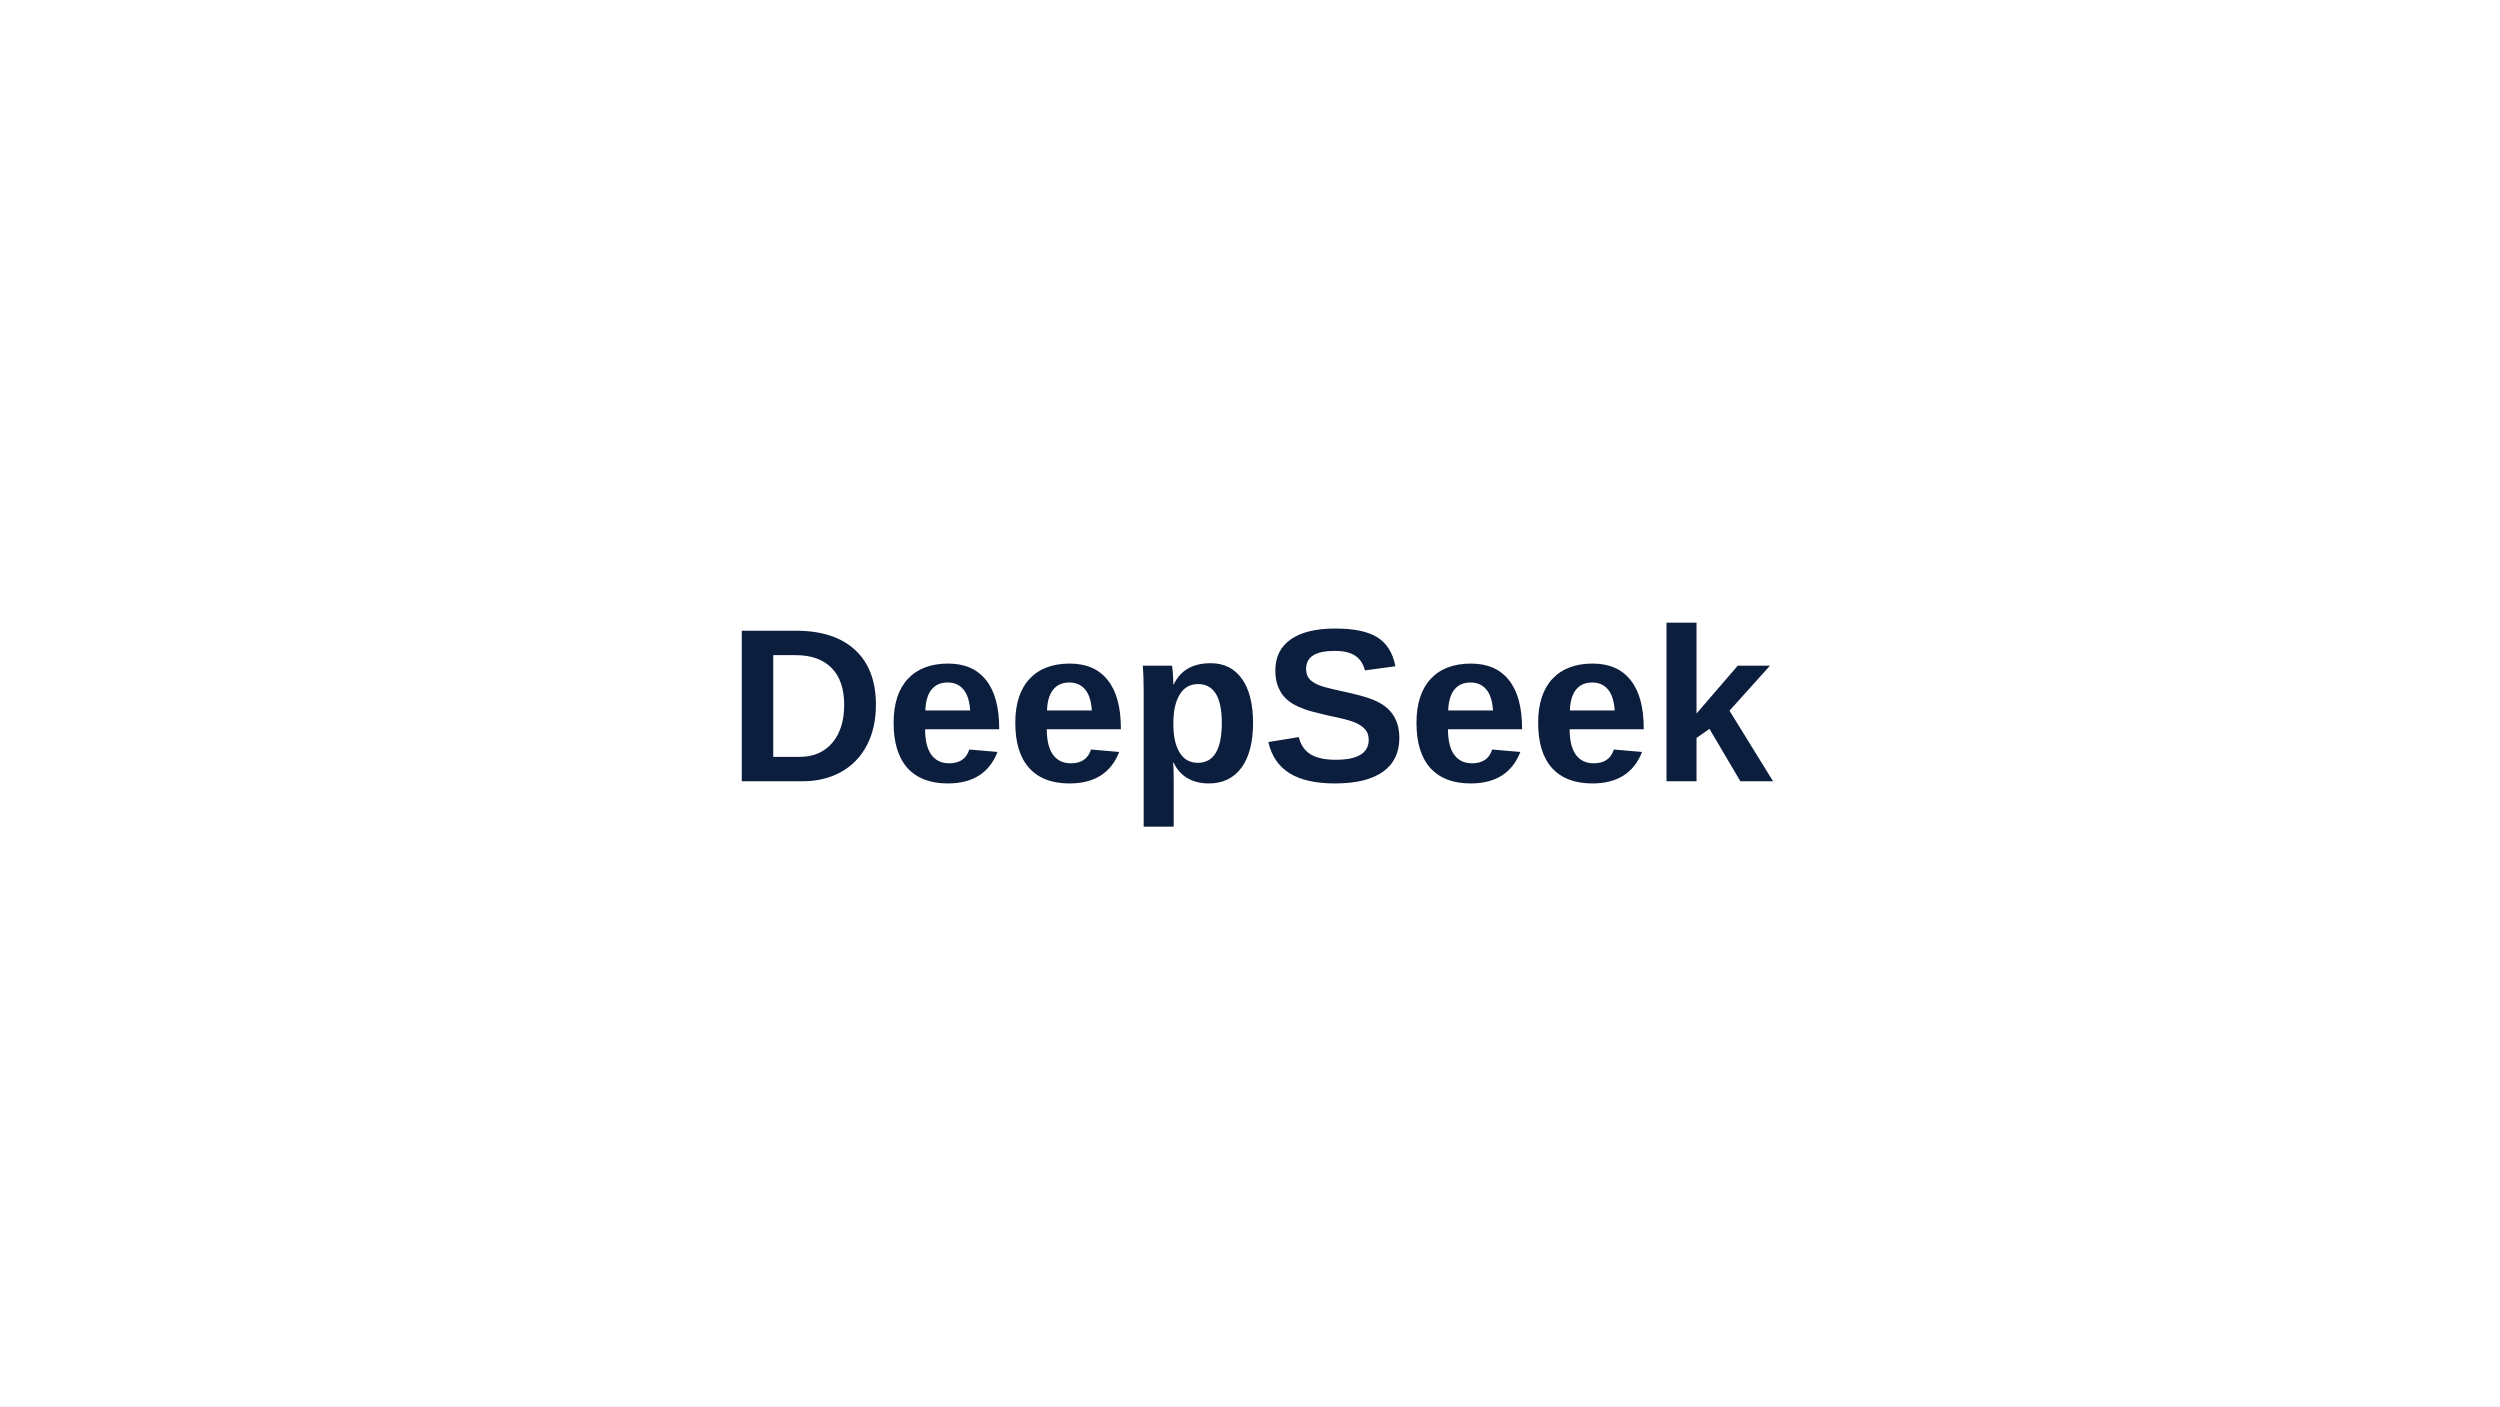
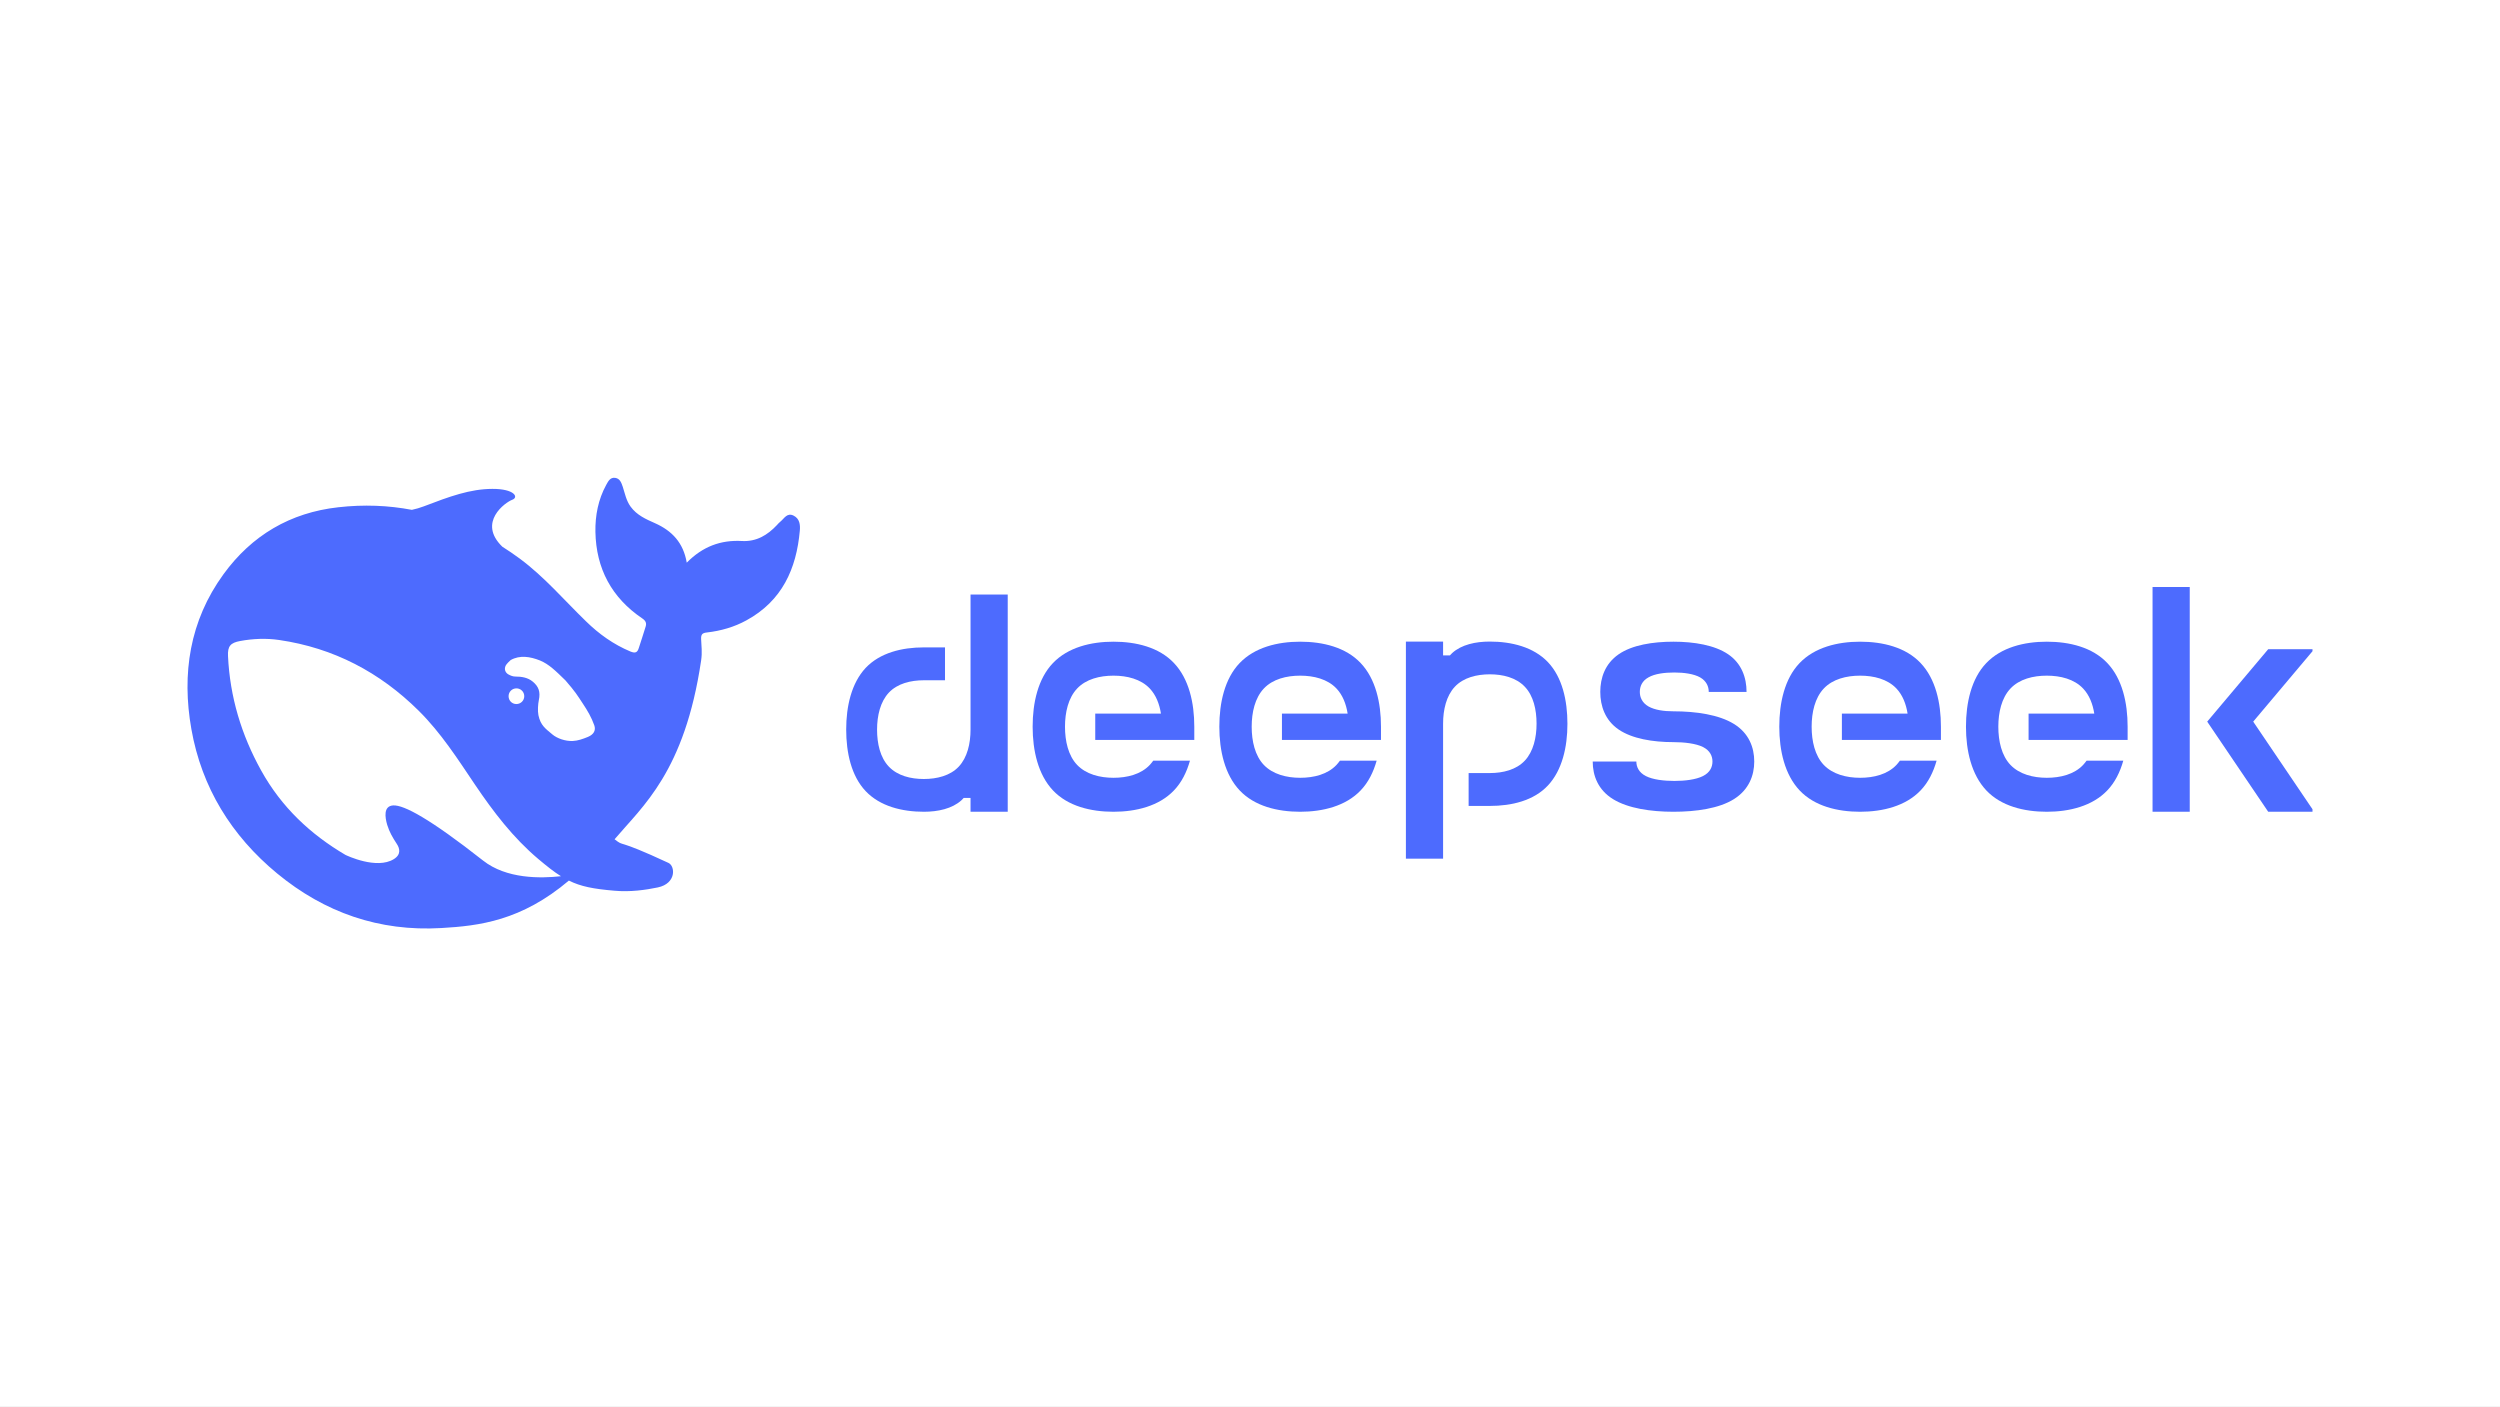
<svg xmlns="http://www.w3.org/2000/svg" width="320" height="180" viewBox="0 0 320 180" role="img" aria-labelledby="title">
  <rect width="320" height="180" fill="#ffffff" />
-   <text x="160" y="100" text-anchor="middle" fill="#0C1E3E" font-family="Arial, Helvetica, sans-serif" font-size="28" font-weight="700">DeepSeek</text>
+   <svg x="24" y="24" width="272" height="132" viewBox="0 0 195 41.359" preserveAspectRatio="xMidYMid meet">
+     <defs>
+       <clipPath id="clip30_2029">
+         <rect id="_图层_1" width="134.577" height="25.511" transform="translate(60.42249 10.02222)" fill="white" />
+       </clipPath>
+     </defs>
+     <g clip-path="url(#clip30_2029)">
+       <path id="path" d="M119.508 30.113L117.562 30.113L117.562 27.097L119.508 27.097C120.713 27.097 121.931 26.796 122.715 25.961C123.5 25.127 123.796 23.846 123.796 22.566C123.796 21.286 123.512 20.006 122.715 19.172C121.919 18.337 120.713 18.036 119.508 18.036C118.302 18.036 117.085 18.337 116.3 19.172C115.515 20.006 115.219 21.286 115.219 22.566L115.219 34.955L111.806 34.955L111.806 15.031L115.219 15.031L115.219 16.3L115.845 16.3C115.913 16.222 115.981 16.155 116.049 16.088C116.903 15.309 118.211 15.031 119.496 15.031C121.51 15.031 123.523 15.532 124.843 16.923C126.162 18.314 126.629 20.452 126.629 22.578C126.629 24.704 126.151 26.83 124.843 28.232C123.535 29.634 121.51 30.113 119.508 30.113Z" fill-rule="nonzero" fill="#4D6BFE" />
+       <path id="path" d="M67.566 15.565L69.512 15.565L69.512 18.582L67.566 18.582C66.361 18.582 65.143 18.882 64.359 19.717C63.574 20.552 63.278 21.832 63.278 23.112C63.278 24.392 63.562 25.672 64.359 26.507C65.155 27.342 66.361 27.642 67.566 27.642C68.772 27.642 69.99 27.342 70.774 26.507C71.559 25.672 71.855 24.392 71.855 23.112L71.855 10.712L75.268 10.712L75.268 30.648L71.855 30.648L71.855 29.379L71.229 29.379C71.161 29.456 71.093 29.523 71.025 29.59C70.171 30.369 68.863 30.648 67.578 30.648C65.564 30.648 63.551 30.147 62.231 28.755C60.912 27.364 60.445 25.227 60.445 23.101C60.445 20.975 60.923 18.849 62.231 17.447C63.551 16.055 65.564 15.565 67.566 15.565Z" fill-rule="nonzero" fill="#4D6BFE" />
+       <path id="path" d="M92.388 22.845L92.388 24.058L83.299 24.058L83.299 21.643L89.328 21.643C89.191 20.763 88.873 19.94 88.304 19.339C87.485 18.471 86.222 18.159 84.971 18.159C83.72 18.159 82.457 18.471 81.638 19.339C80.819 20.207 80.523 21.532 80.523 22.845C80.523 24.158 80.819 25.494 81.638 26.351C82.457 27.208 83.72 27.531 84.971 27.531C86.222 27.531 87.485 27.219 88.304 26.351C88.418 26.229 88.52 26.095 88.623 25.961L91.99 25.961C91.694 27.008 91.228 27.954 90.522 28.689C89.157 30.124 87.053 30.648 84.971 30.648C82.889 30.648 80.785 30.136 79.42 28.689C78.055 27.241 77.554 25.038 77.554 22.845C77.554 20.652 78.043 18.437 79.42 17.001C80.796 15.565 82.889 15.042 84.971 15.042C87.053 15.042 89.157 15.554 90.522 17.001C91.899 18.448 92.388 20.652 92.388 22.845Z" fill-rule="nonzero" fill="#4D6BFE" />
+       <path id="path" d="M109.52 22.845L109.52 24.058L100.431 24.058L100.431 21.643L106.46 21.643C106.323 20.763 106.005 19.94 105.436 19.339C104.617 18.471 103.354 18.159 102.103 18.159C100.852 18.159 99.589 18.471 98.77 19.339C97.951 20.207 97.655 21.532 97.655 22.845C97.655 24.158 97.951 25.494 98.77 26.351C99.589 27.208 100.852 27.531 102.103 27.531C103.354 27.531 104.617 27.219 105.436 26.351C105.55 26.229 105.652 26.095 105.754 25.961L109.122 25.961C108.826 27.008 108.359 27.954 107.654 28.689C106.289 30.124 104.185 30.648 102.103 30.648C100.021 30.648 97.917 30.136 96.552 28.689C95.186 27.241 94.686 25.038 94.686 22.845C94.686 20.652 95.175 18.437 96.552 17.001C97.928 15.565 100.021 15.042 102.103 15.042C104.185 15.042 106.289 15.554 107.654 17.001C109.031 18.448 109.52 20.652 109.52 22.845Z" fill-rule="nonzero" fill="#4D6BFE" />
+       <path id="path" d="M136.355 30.648C138.437 30.648 140.541 30.347 141.906 29.49C143.271 28.633 143.772 27.331 143.772 26.039C143.772 24.748 143.282 23.435 141.906 22.589C140.541 21.743 138.437 21.431 136.355 21.431C135.467 21.431 134.648 21.309 134.068 20.986C133.488 20.652 133.272 20.151 133.272 19.65C133.272 19.149 133.477 18.637 134.068 18.315C134.648 17.981 135.547 17.869 136.434 17.869C137.322 17.869 138.22 17.992 138.801 18.315C139.381 18.649 139.597 19.149 139.597 19.65L143.066 19.65C143.066 18.359 142.623 17.046 141.383 16.2C140.143 15.354 138.243 15.042 136.355 15.042C134.466 15.042 132.567 15.343 131.327 16.2C130.087 17.057 129.643 18.359 129.643 19.65C129.643 20.941 130.087 22.255 131.327 23.101C132.567 23.947 134.466 24.259 136.355 24.259C137.333 24.259 138.414 24.381 139.062 24.704C139.711 25.027 139.938 25.539 139.938 26.039C139.938 26.54 139.711 27.052 139.062 27.375C138.414 27.698 137.424 27.82 136.446 27.82C135.467 27.82 134.466 27.698 133.829 27.375C133.192 27.052 132.953 26.54 132.953 26.039L128.949 26.039C128.949 27.331 129.438 28.644 130.815 29.49C132.191 30.336 134.273 30.648 136.355 30.648Z" fill-rule="nonzero" fill="#4D6BFE" />
+       <path id="path" d="M160.903 22.845L160.903 24.058L151.814 24.058L151.814 21.643L157.843 21.643C157.707 20.763 157.388 19.94 156.82 19.339C156 18.471 154.738 18.159 153.486 18.159C152.235 18.159 150.972 18.471 150.153 19.339C149.334 20.207 149.039 21.532 149.039 22.845C149.039 24.158 149.334 25.494 150.153 26.351C150.972 27.208 152.235 27.531 153.486 27.531C154.738 27.531 156 27.219 156.82 26.351C156.933 26.229 157.036 26.095 157.138 25.961L160.505 25.961C160.209 27.008 159.743 27.954 159.038 28.689C157.673 30.124 155.568 30.648 153.486 30.648C151.405 30.648 149.3 30.136 147.935 28.689C146.57 27.241 146.07 25.038 146.07 22.845C146.07 20.652 146.559 18.437 147.935 17.001C149.312 15.565 151.405 15.042 153.486 15.042C155.568 15.042 157.673 15.554 159.038 17.001C160.414 18.448 160.903 20.652 160.903 22.845Z" fill-rule="nonzero" fill="#4D6BFE" />
+       <path id="path" d="M178.035 22.845L178.035 24.058L168.946 24.058L168.946 21.643L174.975 21.643C174.839 20.763 174.52 19.94 173.951 19.339C173.132 18.471 171.87 18.159 170.618 18.159C169.367 18.159 168.104 18.471 167.285 19.339C166.466 20.207 166.17 21.532 166.17 22.845C166.17 24.158 166.466 25.494 167.285 26.351C168.104 27.208 169.367 27.531 170.618 27.531C171.87 27.531 173.132 27.219 173.951 26.351C174.065 26.229 174.167 26.095 174.27 25.961L177.637 25.961C177.341 27.008 176.875 27.954 176.17 28.689C174.804 30.124 172.7 30.648 170.618 30.648C168.536 30.648 166.432 30.136 165.067 28.689C163.702 27.241 163.201 25.038 163.201 22.845C163.201 20.652 163.69 18.437 165.067 17.001C166.443 15.565 168.536 15.042 170.618 15.042C172.7 15.042 174.804 15.554 176.17 17.001C177.546 18.448 178.035 20.652 178.035 22.845Z" fill-rule="nonzero" fill="#4D6BFE" />
+       <rect id="rect" x="180.322" y="10.022" width="3.413" height="20.625" fill="#4D6BFE" />
+       <path id="polygon" d="M189.559 22.377L195.155 30.648L190.935 30.648L185.338 22.377L190.935 15.732L195.155 15.732L189.559 22.377Z" fill-rule="nonzero" fill="#4D6BFE" />
+     </g>
+     <path id="path" d="M55.613 3.471C55.017 3.179 54.761 3.735 54.413 4.018C54.294 4.109 54.193 4.227 54.092 4.337C53.222 5.266 52.206 5.876 50.878 5.803C48.936 5.694 47.278 6.305 45.813 7.79C45.501 5.958 44.466 4.865 42.891 4.164C42.067 3.799 41.233 3.435 40.656 2.642C40.253 2.077 40.143 1.448 39.942 0.829C39.813 0.455 39.685 0.073 39.255 0.009C38.788 -0.064 38.605 0.328 38.421 0.656C37.689 1.995 37.405 3.471 37.432 4.965C37.496 8.327 38.916 11.006 41.737 12.91C42.057 13.129 42.14 13.347 42.039 13.666C41.847 14.322 41.618 14.96 41.416 15.616C41.288 16.035 41.096 16.127 40.647 15.944C39.099 15.297 37.762 14.341 36.58 13.184C34.575 11.243 32.761 9.102 30.499 7.425C29.968 7.033 29.436 6.669 28.887 6.323C26.579 4.082 29.189 2.241 29.794 2.022C30.425 1.795 30.013 1.011 27.971 1.02C25.928 1.029 24.06 1.713 21.679 2.624C21.331 2.76 20.964 2.861 20.589 2.943C18.427 2.533 16.183 2.441 13.838 2.706C9.424 3.198 5.898 5.284 3.306 8.847C0.191 13.129 -0.541 17.994 0.356 23.069C1.3 28.417 4.029 32.845 8.224 36.308C12.575 39.897 17.584 41.656 23.3 41.319C26.771 41.118 30.636 40.654 34.996 36.964C36.095 37.51 37.249 37.729 39.163 37.893C40.638 38.029 42.057 37.82 43.157 37.592C44.878 37.228 44.759 35.633 44.137 35.342C39.09 32.991 40.198 33.948 39.191 33.173C41.755 30.139 45.62 26.987 47.132 16.773C47.251 15.962 47.15 15.452 47.132 14.796C47.122 14.395 47.214 14.241 47.672 14.195C48.936 14.049 50.163 13.703 51.29 13.083C54.56 11.298 55.878 8.364 56.19 4.847C56.236 4.309 56.181 3.753 55.613 3.471ZM27.119 35.123C22.228 31.278 19.856 30.012 18.876 30.066C17.96 30.121 18.125 31.169 18.326 31.852C18.537 32.526 18.812 32.991 19.196 33.583C19.462 33.975 19.645 34.558 18.931 34.996C17.355 35.971 14.617 34.667 14.489 34.604C11.301 32.727 8.636 30.248 6.758 26.859C4.945 23.597 3.892 20.099 3.718 16.363C3.672 15.461 3.938 15.142 4.835 14.979C6.017 14.76 7.235 14.714 8.416 14.887C13.408 15.616 17.658 17.848 21.221 21.384C23.254 23.397 24.793 25.802 26.377 28.153C28.062 30.649 29.876 33.028 32.184 34.977C32.999 35.661 33.649 36.18 34.272 36.563C32.395 36.772 29.262 36.818 27.119 35.123ZM29.464 20.044C29.464 19.643 29.784 19.325 30.187 19.325C30.279 19.325 30.361 19.343 30.435 19.37C30.535 19.407 30.627 19.461 30.7 19.543C30.828 19.671 30.902 19.853 30.902 20.044C30.902 20.445 30.581 20.764 30.178 20.764C29.775 20.764 29.464 20.445 29.464 20.044ZM36.745 23.78C36.278 23.971 35.811 24.135 35.362 24.153C34.666 24.19 33.906 23.907 33.494 23.561C32.853 23.023 32.395 22.723 32.202 21.784C32.12 21.384 32.166 20.764 32.239 20.409C32.404 19.643 32.221 19.151 31.68 18.705C31.241 18.34 30.682 18.24 30.068 18.24C29.839 18.24 29.629 18.14 29.473 18.058C29.216 17.93 29.006 17.612 29.207 17.22C29.271 17.092 29.583 16.782 29.656 16.728C30.49 16.254 31.451 16.409 32.34 16.764C33.164 17.101 33.787 17.721 34.684 18.596C35.6 19.652 35.765 19.944 36.287 20.737C36.7 21.356 37.075 21.994 37.331 22.723C37.487 23.178 37.286 23.552 36.745 23.78Z" fill-rule="nonzero" fill="#4D6BFE" />
+   </svg>
</svg>
